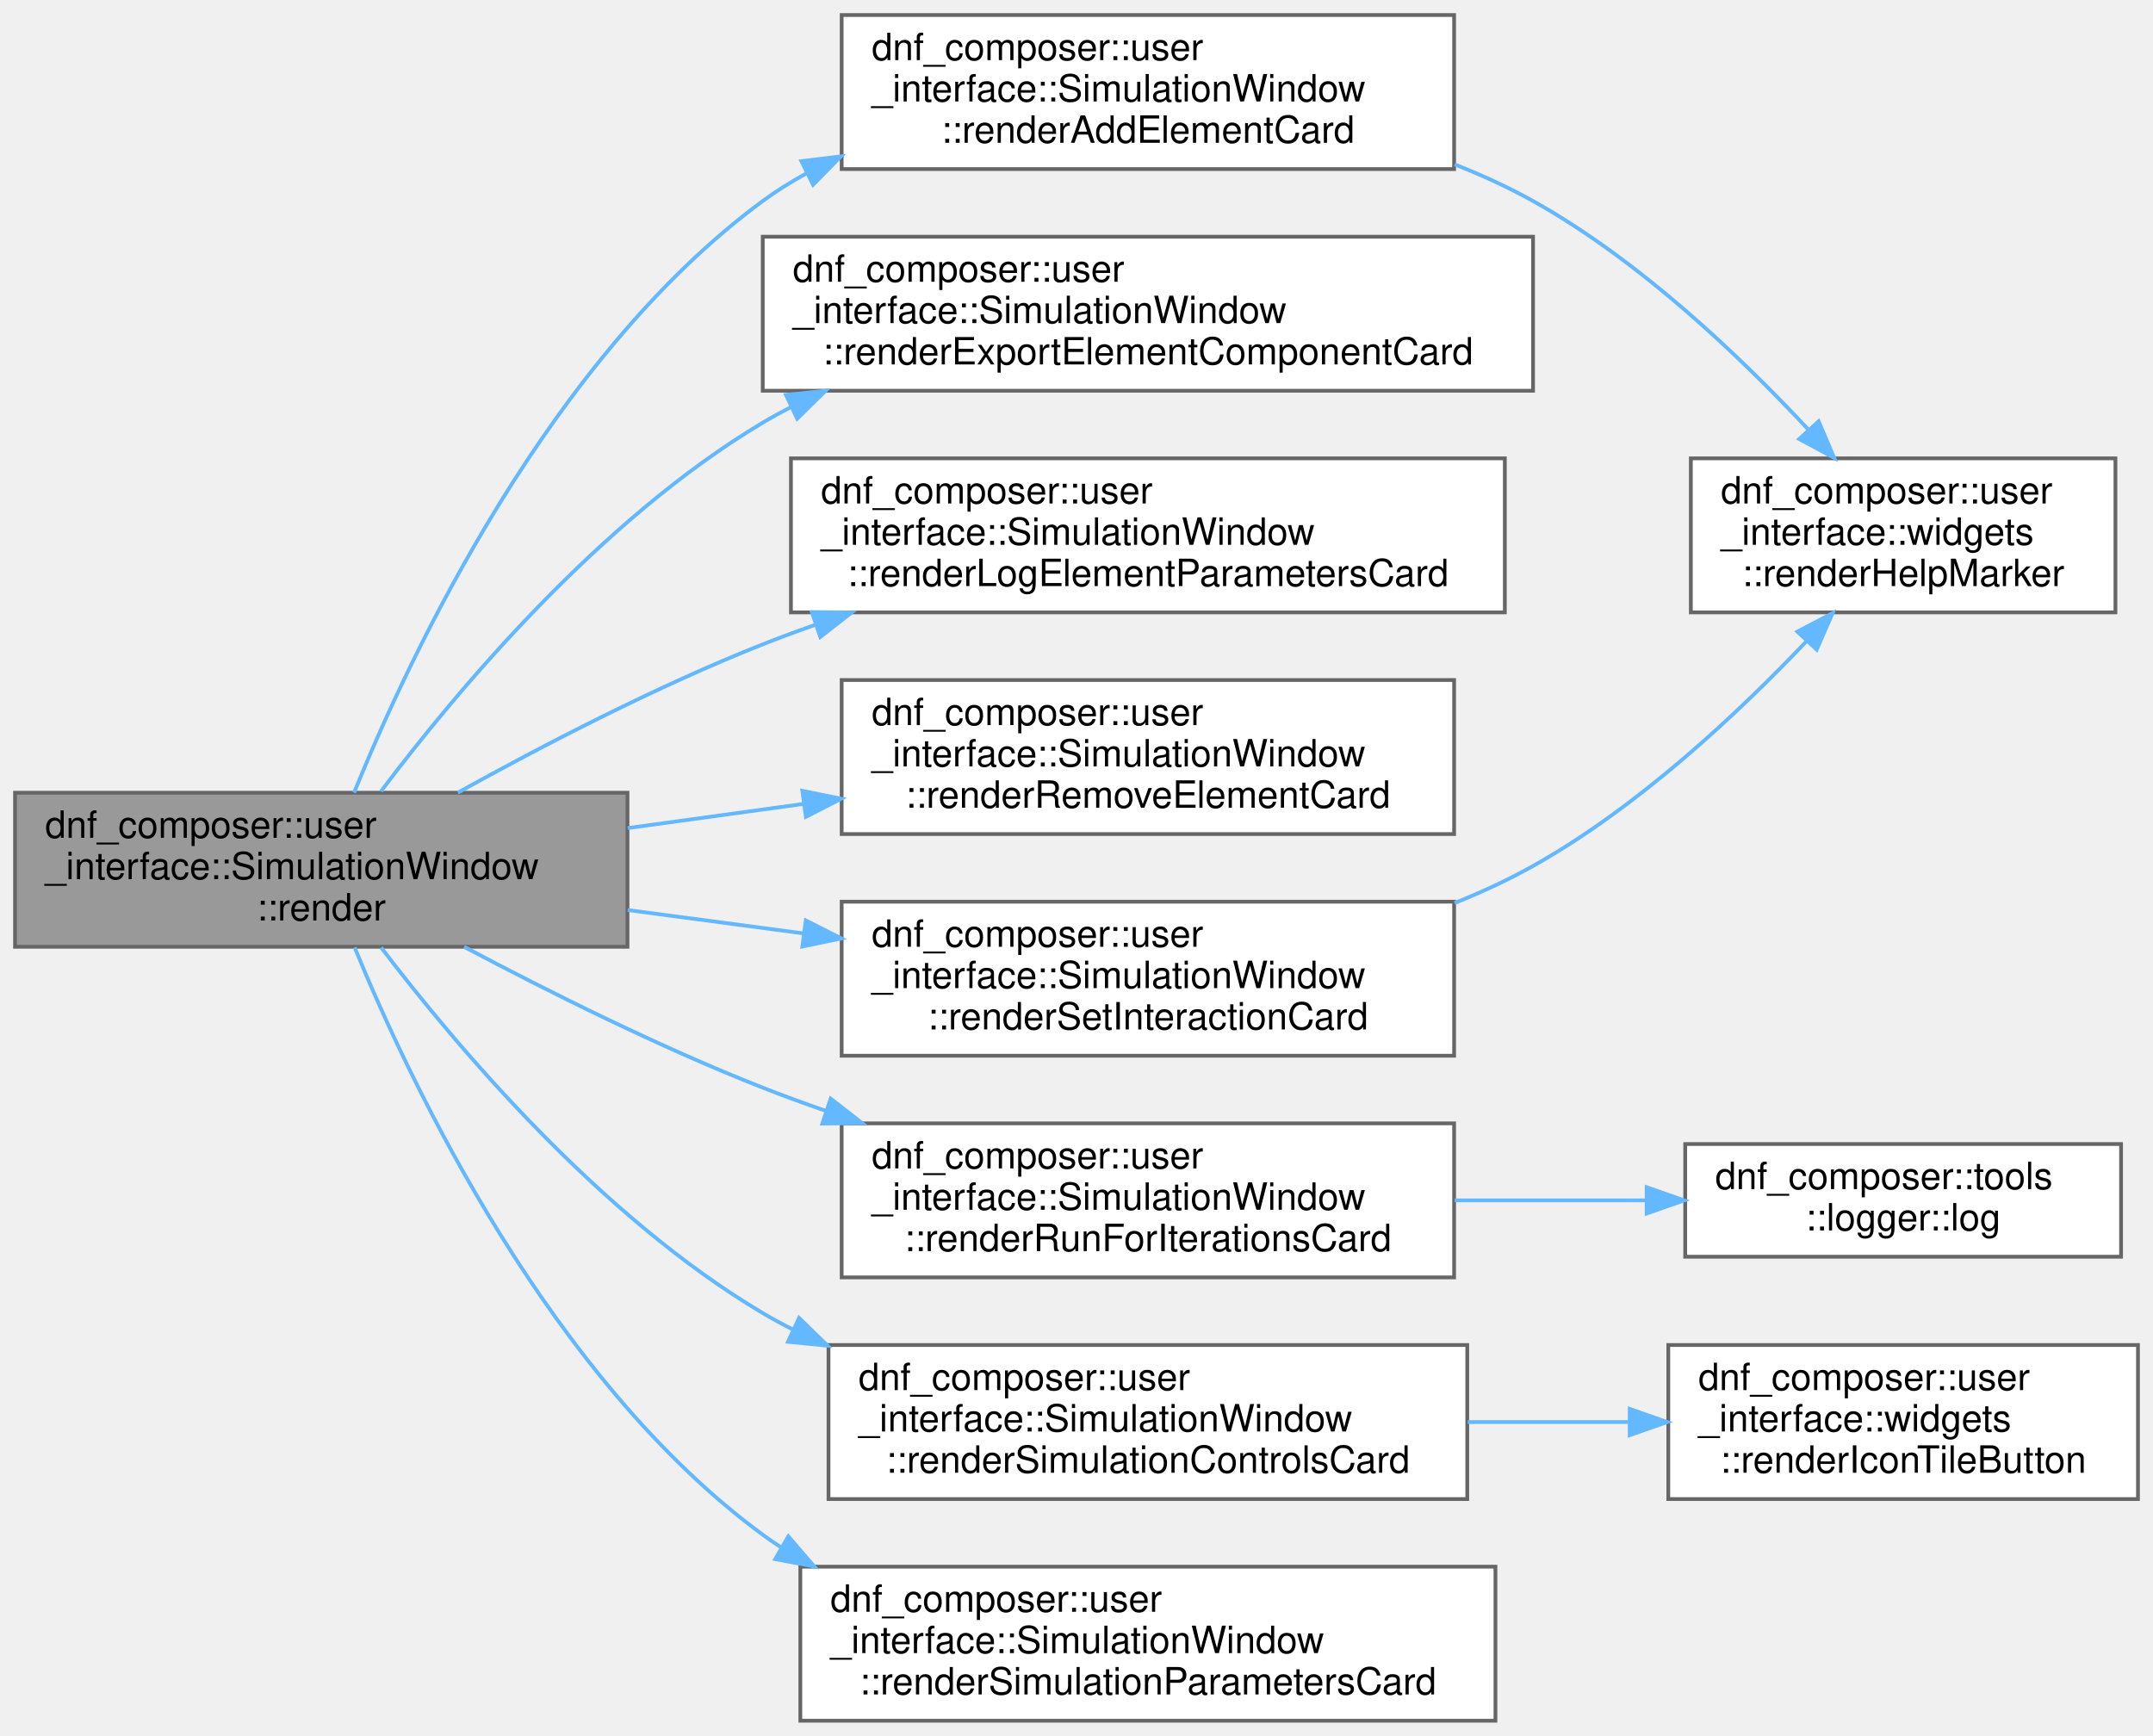
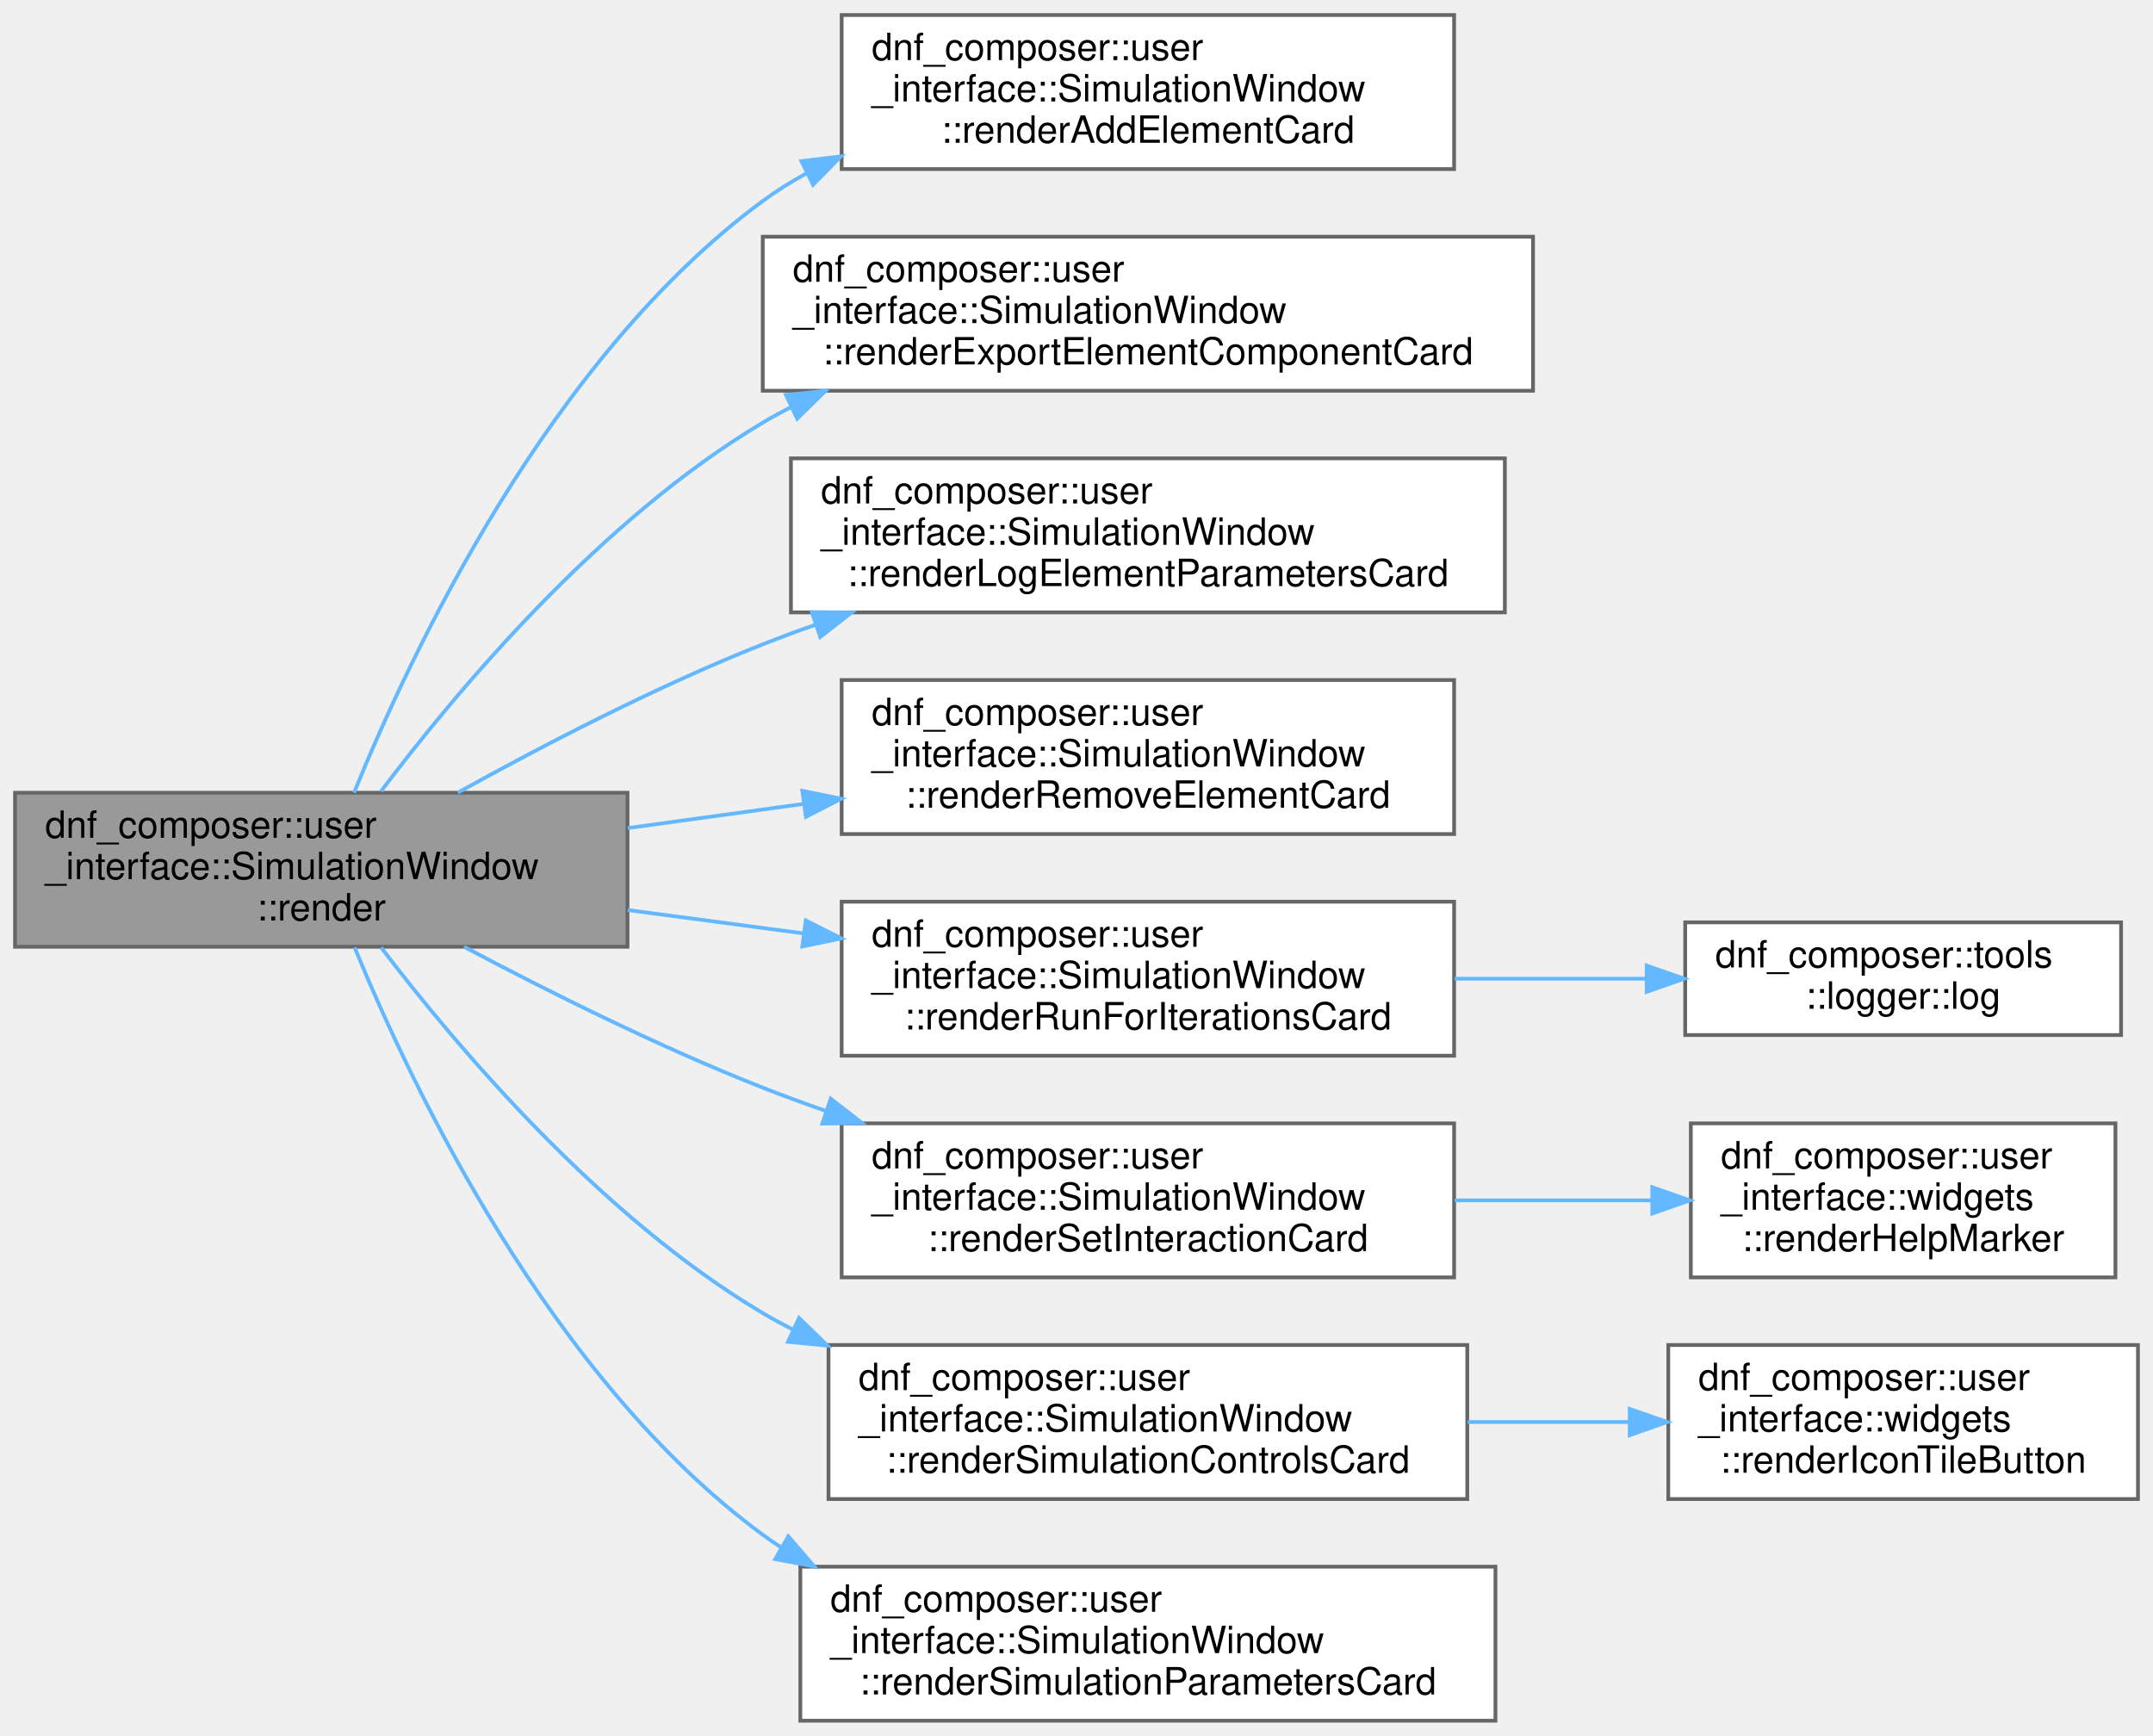
<svg xmlns="http://www.w3.org/2000/svg" xmlns:xlink="http://www.w3.org/1999/xlink" width="573pt" height="462pt" viewBox="0.00 0.00 573.00 462.00">
  <g id="graph0" class="graph" transform="scale(1 1) rotate(0) translate(4 458)">
    <g id="Node000001" class="node">
      <g id="a_Node000001">
        <a xlink:title=" ">
          <polygon fill="#999999" stroke="#666666" points="163,-247 0,-247 0,-206 163,-206 163,-247" />
          <text text-anchor="start" x="8" y="-235" font-family="Helvetica,sans-Serif" font-size="10.00">dnf_composer::user</text>
          <text text-anchor="start" x="8" y="-224" font-family="Helvetica,sans-Serif" font-size="10.00">_interface::SimulationWindow</text>
          <text text-anchor="middle" x="81.5" y="-213" font-family="Helvetica,sans-Serif" font-size="10.00">::render</text>
        </a>
      </g>
    </g>
    <g id="Node000002" class="node">
      <g id="a_Node000002">
        <a xlink:href="classdnf__composer_1_1user__interface_1_1SimulationWindow.html#affb52c7f20aea6a3f5b1c62285bf6438" target="_top" xlink:title=" ">
          <polygon fill="white" stroke="#666666" points="383,-454 220,-454 220,-413 383,-413 383,-454" />
          <text text-anchor="start" x="228" y="-442" font-family="Helvetica,sans-Serif" font-size="10.00">dnf_composer::user</text>
          <text text-anchor="start" x="228" y="-431" font-family="Helvetica,sans-Serif" font-size="10.00">_interface::SimulationWindow</text>
          <text text-anchor="middle" x="301.5" y="-420" font-family="Helvetica,sans-Serif" font-size="10.00">::renderAddElementCard</text>
        </a>
      </g>
    </g>
    <g id="edge1_Node000001_Node000002" class="edge">
      <g id="a_edge1_Node000001_Node000002">
        <a xlink:title=" ">
          <path fill="none" stroke="#63b8ff" d="M90.23,-247.01C105.31,-284.17 142.2,-362.67 199,-404.5 202.67,-407.2 206.58,-409.65 210.66,-411.87" />
          <polygon fill="#63b8ff" stroke="#63b8ff" points="209.29,-415.1 219.81,-416.39 212.39,-408.82 209.29,-415.1" />
        </a>
      </g>
    </g>
-     <g id="Node000004" class="node">
-       <g id="a_Node000004">
+     <g id="Node000003" class="node">
+       <g id="a_Node000003">
        <a xlink:href="classdnf__composer_1_1user__interface_1_1SimulationWindow.html#ab90ecbdffdbf47e25b47b6f8fc6866c7" target="_top" xlink:title=" ">
          <polygon fill="white" stroke="#666666" points="404,-395 199,-395 199,-354 404,-354 404,-395" />
          <text text-anchor="start" x="207" y="-383" font-family="Helvetica,sans-Serif" font-size="10.00">dnf_composer::user</text>
          <text text-anchor="start" x="207" y="-372" font-family="Helvetica,sans-Serif" font-size="10.00">_interface::SimulationWindow</text>
          <text text-anchor="middle" x="301.5" y="-361" font-family="Helvetica,sans-Serif" font-size="10.00">::renderExportElementComponentCard</text>
        </a>
      </g>
    </g>
-     <g id="edge3_Node000001_Node000004" class="edge">
-       <g id="a_edge3_Node000001_Node000004">
+     <g id="edge2_Node000001_Node000003" class="edge">
+       <g id="a_edge2_Node000001_Node000003">
        <a xlink:title=" ">
          <path fill="none" stroke="#63b8ff" d="M97.4,-247.38C117.49,-274.03 155.78,-319.76 199,-345.5 201.47,-346.97 204.02,-348.37 206.63,-349.71" />
          <polygon fill="#63b8ff" stroke="#63b8ff" points="205.17,-352.89 215.71,-353.98 208.16,-346.55 205.17,-352.89" />
        </a>
      </g>
    </g>
-     <g id="Node000005" class="node">
-       <g id="a_Node000005">
+     <g id="Node000004" class="node">
+       <g id="a_Node000004">
        <a xlink:href="classdnf__composer_1_1user__interface_1_1SimulationWindow.html#a3630c30901d2b73b1eaa20b40825f6f4" target="_top" xlink:title=" ">
          <polygon fill="white" stroke="#666666" points="396.5,-336 206.5,-336 206.5,-295 396.5,-295 396.5,-336" />
          <text text-anchor="start" x="214.5" y="-324" font-family="Helvetica,sans-Serif" font-size="10.00">dnf_composer::user</text>
          <text text-anchor="start" x="214.5" y="-313" font-family="Helvetica,sans-Serif" font-size="10.00">_interface::SimulationWindow</text>
          <text text-anchor="middle" x="301.5" y="-302" font-family="Helvetica,sans-Serif" font-size="10.00">::renderLogElementParametersCard</text>
        </a>
      </g>
    </g>
-     <g id="edge4_Node000001_Node000005" class="edge">
-       <g id="a_edge4_Node000001_Node000005">
+     <g id="edge3_Node000001_Node000004" class="edge">
+       <g id="a_edge3_Node000001_Node000004">
        <a xlink:title=" ">
          <path fill="none" stroke="#63b8ff" d="M117.85,-247.03C140.52,-259.6 170.87,-275.36 199,-286.5 203.5,-288.28 208.16,-290.01 212.88,-291.66" />
          <polygon fill="#63b8ff" stroke="#63b8ff" points="212.07,-295.08 222.66,-294.97 214.31,-288.45 212.07,-295.08" />
        </a>
      </g>
    </g>
-     <g id="Node000006" class="node">
-       <g id="a_Node000006">
+     <g id="Node000005" class="node">
+       <g id="a_Node000005">
        <a xlink:href="classdnf__composer_1_1user__interface_1_1SimulationWindow.html#a58938ca889b91293bb674ffdef45b226" target="_top" xlink:title=" ">
          <polygon fill="white" stroke="#666666" points="383,-277 220,-277 220,-236 383,-236 383,-277" />
          <text text-anchor="start" x="228" y="-265" font-family="Helvetica,sans-Serif" font-size="10.00">dnf_composer::user</text>
          <text text-anchor="start" x="228" y="-254" font-family="Helvetica,sans-Serif" font-size="10.00">_interface::SimulationWindow</text>
          <text text-anchor="middle" x="301.5" y="-243" font-family="Helvetica,sans-Serif" font-size="10.00">::renderRemoveElementCard</text>
        </a>
      </g>
    </g>
+     <g id="edge4_Node000001_Node000005" class="edge">
+       <g id="a_edge4_Node000001_Node000005">
+         <a xlink:title=" ">
+           <path fill="none" stroke="#63b8ff" d="M163.06,-237.59C178.28,-239.68 194.3,-241.88 209.81,-244.02" />
+           <polygon fill="#63b8ff" stroke="#63b8ff" points="209.53,-247.51 219.91,-245.41 210.48,-240.58 209.53,-247.51" />
+         </a>
+       </g>
+     </g>
+     <g id="Node000006" class="node">
+       <g id="a_Node000006">
+         <a xlink:href="classdnf__composer_1_1user__interface_1_1SimulationWindow.html#abf457e8c59e1953591a17904653a4f2d" target="_top" xlink:title=" ">
+           <polygon fill="white" stroke="#666666" points="383,-218 220,-218 220,-177 383,-177 383,-218" />
+           <text text-anchor="start" x="228" y="-206" font-family="Helvetica,sans-Serif" font-size="10.00">dnf_composer::user</text>
+           <text text-anchor="start" x="228" y="-195" font-family="Helvetica,sans-Serif" font-size="10.00">_interface::SimulationWindow</text>
+           <text text-anchor="middle" x="301.5" y="-184" font-family="Helvetica,sans-Serif" font-size="10.00">::renderRunForIterationsCard</text>
+         </a>
+       </g>
+     </g>
    <g id="edge5_Node000001_Node000006" class="edge">
      <g id="a_edge5_Node000001_Node000006">
        <a xlink:title=" ">
-           <path fill="none" stroke="#63b8ff" d="M163.06,-237.59C178.28,-239.68 194.3,-241.88 209.81,-244.02" />
-           <polygon fill="#63b8ff" stroke="#63b8ff" points="209.53,-247.51 219.91,-245.41 210.48,-240.58 209.53,-247.51" />
-         </a>
-       </g>
-     </g>
-     <g id="Node000007" class="node">
-       <g id="a_Node000007">
-         <a xlink:href="classdnf__composer_1_1user__interface_1_1SimulationWindow.html#abf457e8c59e1953591a17904653a4f2d" target="_top" xlink:title=" ">
+           <path fill="none" stroke="#63b8ff" d="M163.06,-215.78C178.28,-213.76 194.3,-211.63 209.81,-209.56" />
+           <polygon fill="#63b8ff" stroke="#63b8ff" points="210.46,-213.01 219.91,-208.22 209.54,-206.07 210.46,-213.01" />
+         </a>
+       </g>
+     </g>
+     <g id="Node000008" class="node">
+       <g id="a_Node000008">
+         <a xlink:href="classdnf__composer_1_1user__interface_1_1SimulationWindow.html#a1752634b611833df6dc90fe09952eaef" target="_top" xlink:title=" ">
          <polygon fill="white" stroke="#666666" points="383,-159 220,-159 220,-118 383,-118 383,-159" />
          <text text-anchor="start" x="228" y="-147" font-family="Helvetica,sans-Serif" font-size="10.00">dnf_composer::user</text>
          <text text-anchor="start" x="228" y="-136" font-family="Helvetica,sans-Serif" font-size="10.00">_interface::SimulationWindow</text>
-           <text text-anchor="middle" x="301.5" y="-125" font-family="Helvetica,sans-Serif" font-size="10.00">::renderRunForIterationsCard</text>
-         </a>
-       </g>
-     </g>
-     <g id="edge6_Node000001_Node000007" class="edge">
-       <g id="a_edge6_Node000001_Node000007">
+           <text text-anchor="middle" x="301.5" y="-125" font-family="Helvetica,sans-Serif" font-size="10.00">::renderSetInteractionCard</text>
+         </a>
+       </g>
+     </g>
+     <g id="edge7_Node000001_Node000008" class="edge">
+       <g id="a_edge7_Node000001_Node000008">
        <a xlink:title=" ">
          <path fill="none" stroke="#63b8ff" d="M119.52,-205.99C142.05,-194.04 171.67,-179.25 199,-168.5 204.42,-166.37 210.06,-164.3 215.77,-162.32" />
          <polygon fill="#63b8ff" stroke="#63b8ff" points="217.08,-165.58 225.44,-159.07 214.85,-158.94 217.08,-165.58" />
-         </a>
-       </g>
-     </g>
-     <g id="Node000009" class="node">
-       <g id="a_Node000009">
-         <a xlink:href="classdnf__composer_1_1user__interface_1_1SimulationWindow.html#a1752634b611833df6dc90fe09952eaef" target="_top" xlink:title=" ">
-           <polygon fill="white" stroke="#666666" points="383,-218 220,-218 220,-177 383,-177 383,-218" />
-           <text text-anchor="start" x="228" y="-206" font-family="Helvetica,sans-Serif" font-size="10.00">dnf_composer::user</text>
-           <text text-anchor="start" x="228" y="-195" font-family="Helvetica,sans-Serif" font-size="10.00">_interface::SimulationWindow</text>
-           <text text-anchor="middle" x="301.5" y="-184" font-family="Helvetica,sans-Serif" font-size="10.00">::renderSetInteractionCard</text>
-         </a>
-       </g>
-     </g>
-     <g id="edge8_Node000001_Node000009" class="edge">
-       <g id="a_edge8_Node000001_Node000009">
-         <a xlink:title=" ">
-           <path fill="none" stroke="#63b8ff" d="M163.06,-215.78C178.28,-213.76 194.3,-211.63 209.81,-209.56" />
-           <polygon fill="#63b8ff" stroke="#63b8ff" points="210.46,-213.01 219.91,-208.22 209.54,-206.07 210.46,-213.01" />
        </a>
      </g>
    </g>
    <g id="Node000010" class="node">
      <g id="a_Node000010">
        <a xlink:href="classdnf__composer_1_1user__interface_1_1SimulationWindow.html#aac4b37a12ff9f9a25d5e07be89561feb" target="_top" xlink:title=" ">
          <polygon fill="white" stroke="#666666" points="386.5,-100 216.5,-100 216.5,-59 386.5,-59 386.5,-100" />
          <text text-anchor="start" x="224.5" y="-88" font-family="Helvetica,sans-Serif" font-size="10.00">dnf_composer::user</text>
          <text text-anchor="start" x="224.5" y="-77" font-family="Helvetica,sans-Serif" font-size="10.00">_interface::SimulationWindow</text>
          <text text-anchor="middle" x="301.5" y="-66" font-family="Helvetica,sans-Serif" font-size="10.00">::renderSimulationControlsCard</text>
        </a>
      </g>
    </g>
-     <g id="edge10_Node000001_Node000010" class="edge">
-       <g id="a_edge10_Node000001_Node000010">
+     <g id="edge9_Node000001_Node000010" class="edge">
+       <g id="a_edge9_Node000001_Node000010">
        <a xlink:title=" ">
          <path fill="none" stroke="#63b8ff" d="M97.44,-205.8C117.57,-179.38 155.91,-134.04 199,-108.5 201.63,-106.94 204.36,-105.46 207.15,-104.05" />
          <polygon fill="#63b8ff" stroke="#63b8ff" points="208.66,-107.21 216.25,-99.82 205.71,-100.86 208.66,-107.21" />
        </a>
      </g>
    </g>
    <g id="Node000012" class="node">
      <g id="a_Node000012">
        <a xlink:href="classdnf__composer_1_1user__interface_1_1SimulationWindow.html#a19c0195f5337f676bd9920e05d199591" target="_top" xlink:title=" ">
          <polygon fill="white" stroke="#666666" points="394,-41 209,-41 209,0 394,0 394,-41" />
          <text text-anchor="start" x="217" y="-29" font-family="Helvetica,sans-Serif" font-size="10.00">dnf_composer::user</text>
          <text text-anchor="start" x="217" y="-18" font-family="Helvetica,sans-Serif" font-size="10.00">_interface::SimulationWindow</text>
          <text text-anchor="middle" x="301.5" y="-7" font-family="Helvetica,sans-Serif" font-size="10.00">::renderSimulationParametersCard</text>
        </a>
      </g>
    </g>
-     <g id="edge12_Node000001_Node000012" class="edge">
-       <g id="a_edge12_Node000001_Node000012">
+     <g id="edge11_Node000001_Node000012" class="edge">
+       <g id="a_edge11_Node000001_Node000012">
        <a xlink:title=" ">
          <path fill="none" stroke="#63b8ff" d="M90.38,-205.82C105.59,-168.74 142.52,-90.99 199,-49.5 200.61,-48.32 202.26,-47.19 203.95,-46.1" />
          <polygon fill="#63b8ff" stroke="#63b8ff" points="205.8,-49.08 212.72,-41.05 202.31,-43.01 205.8,-49.08" />
        </a>
      </g>
    </g>
-     <g id="Node000003" class="node">
-       <g id="a_Node000003">
+     <g id="Node000007" class="node">
+       <g id="a_Node000007">
+         <a xlink:href="namespacednf__composer_1_1tools_1_1logger.html#af64ef64b3026606a73972fdcae2ca87a" target="_top" xlink:title=" ">
+           <polygon fill="white" stroke="#666666" points="560.5,-212.5 444.5,-212.5 444.5,-182.5 560.5,-182.5 560.5,-212.5" />
+           <text text-anchor="start" x="452.5" y="-200.5" font-family="Helvetica,sans-Serif" font-size="10.00">dnf_composer::tools</text>
+           <text text-anchor="middle" x="502.5" y="-189.5" font-family="Helvetica,sans-Serif" font-size="10.00">::logger::log</text>
+         </a>
+       </g>
+     </g>
+     <g id="edge6_Node000006_Node000007" class="edge">
+       <g id="a_edge6_Node000006_Node000007">
+         <a xlink:title=" ">
+           <path fill="none" stroke="#63b8ff" d="M383.15,-197.5C400.11,-197.5 417.82,-197.5 434.22,-197.5" />
+           <polygon fill="#63b8ff" stroke="#63b8ff" points="434.24,-201 444.24,-197.5 434.24,-194 434.24,-201" />
+         </a>
+       </g>
+     </g>
+     <g id="Node000009" class="node">
+       <g id="a_Node000009">
        <a xlink:href="namespacednf__composer_1_1user__interface_1_1widgets.html#a9c6e294d502952377736e23b9f120276" target="_top" xlink:title=" ">
-           <polygon fill="white" stroke="#666666" points="559,-336 446,-336 446,-295 559,-295 559,-336" />
-           <text text-anchor="start" x="454" y="-324" font-family="Helvetica,sans-Serif" font-size="10.00">dnf_composer::user</text>
-           <text text-anchor="start" x="454" y="-313" font-family="Helvetica,sans-Serif" font-size="10.00">_interface::widgets</text>
-           <text text-anchor="middle" x="502.5" y="-302" font-family="Helvetica,sans-Serif" font-size="10.00">::renderHelpMarker</text>
-         </a>
-       </g>
-     </g>
-     <g id="edge2_Node000002_Node000003" class="edge">
-       <g id="a_edge2_Node000002_Node000003">
-         <a xlink:title=" ">
-           <path fill="none" stroke="#63b8ff" d="M383.14,-414.24C390.38,-411.39 397.44,-408.16 404,-404.5 432.27,-388.72 459.02,-363.26 477.33,-343.6" />
-           <polygon fill="#63b8ff" stroke="#63b8ff" points="480.01,-345.87 484.16,-336.12 474.83,-341.15 480.01,-345.87" />
-         </a>
-       </g>
-     </g>
-     <g id="Node000008" class="node">
-       <g id="a_Node000008">
-         <a xlink:href="namespacednf__composer_1_1tools_1_1logger.html#af64ef64b3026606a73972fdcae2ca87a" target="_top" xlink:title=" ">
-           <polygon fill="white" stroke="#666666" points="560.5,-153.5 444.5,-153.5 444.5,-123.5 560.5,-123.5 560.5,-153.5" />
-           <text text-anchor="start" x="452.5" y="-141.5" font-family="Helvetica,sans-Serif" font-size="10.00">dnf_composer::tools</text>
-           <text text-anchor="middle" x="502.5" y="-130.5" font-family="Helvetica,sans-Serif" font-size="10.00">::logger::log</text>
-         </a>
-       </g>
-     </g>
-     <g id="edge7_Node000007_Node000008" class="edge">
-       <g id="a_edge7_Node000007_Node000008">
-         <a xlink:title=" ">
-           <path fill="none" stroke="#63b8ff" d="M383.15,-138.5C400.11,-138.5 417.82,-138.5 434.22,-138.5" />
-           <polygon fill="#63b8ff" stroke="#63b8ff" points="434.24,-142 444.24,-138.5 434.24,-135 434.24,-142" />
-         </a>
-       </g>
-     </g>
-     <g id="edge9_Node000009_Node000003" class="edge">
-       <g id="a_edge9_Node000009_Node000003">
-         <a xlink:title=" ">
-           <path fill="none" stroke="#63b8ff" d="M383.12,-217.64C390.36,-220.54 397.43,-223.82 404,-227.5 431.92,-243.15 458.54,-268.09 476.88,-287.43" />
-           <polygon fill="#63b8ff" stroke="#63b8ff" points="474.36,-289.87 483.74,-294.81 479.49,-285.1 474.36,-289.87" />
+           <polygon fill="white" stroke="#666666" points="559,-159 446,-159 446,-118 559,-118 559,-159" />
+           <text text-anchor="start" x="454" y="-147" font-family="Helvetica,sans-Serif" font-size="10.00">dnf_composer::user</text>
+           <text text-anchor="start" x="454" y="-136" font-family="Helvetica,sans-Serif" font-size="10.00">_interface::widgets</text>
+           <text text-anchor="middle" x="502.5" y="-125" font-family="Helvetica,sans-Serif" font-size="10.00">::renderHelpMarker</text>
+         </a>
+       </g>
+     </g>
+     <g id="edge8_Node000008_Node000009" class="edge">
+       <g id="a_edge8_Node000008_Node000009">
+         <a xlink:title=" ">
+           <path fill="none" stroke="#63b8ff" d="M383.15,-138.5C400.55,-138.5 418.75,-138.5 435.51,-138.5" />
+           <polygon fill="#63b8ff" stroke="#63b8ff" points="435.74,-142 445.74,-138.5 435.74,-135 435.74,-142" />
        </a>
      </g>
    </g>
    <g id="Node000011" class="node">
      <g id="a_Node000011">
        <a xlink:href="namespacednf__composer_1_1user__interface_1_1widgets.html#abebd873e7af3d84c1dc4d4e8d75b474e" target="_top" xlink:title=" ">
          <polygon fill="white" stroke="#666666" points="565,-100 440,-100 440,-59 565,-59 565,-100" />
          <text text-anchor="start" x="448" y="-88" font-family="Helvetica,sans-Serif" font-size="10.00">dnf_composer::user</text>
          <text text-anchor="start" x="448" y="-77" font-family="Helvetica,sans-Serif" font-size="10.00">_interface::widgets</text>
          <text text-anchor="middle" x="502.5" y="-66" font-family="Helvetica,sans-Serif" font-size="10.00">::renderIconTileButton</text>
        </a>
      </g>
    </g>
-     <g id="edge11_Node000010_Node000011" class="edge">
-       <g id="a_edge11_Node000010_Node000011">
+     <g id="edge10_Node000010_Node000011" class="edge">
+       <g id="a_edge10_Node000010_Node000011">
        <a xlink:title=" ">
          <path fill="none" stroke="#63b8ff" d="M386.61,-79.5C400.95,-79.5 415.72,-79.5 429.71,-79.5" />
          <polygon fill="#63b8ff" stroke="#63b8ff" points="429.73,-83 439.73,-79.5 429.73,-76 429.73,-83" />
        </a>
      </g>
    </g>
  </g>
</svg>
